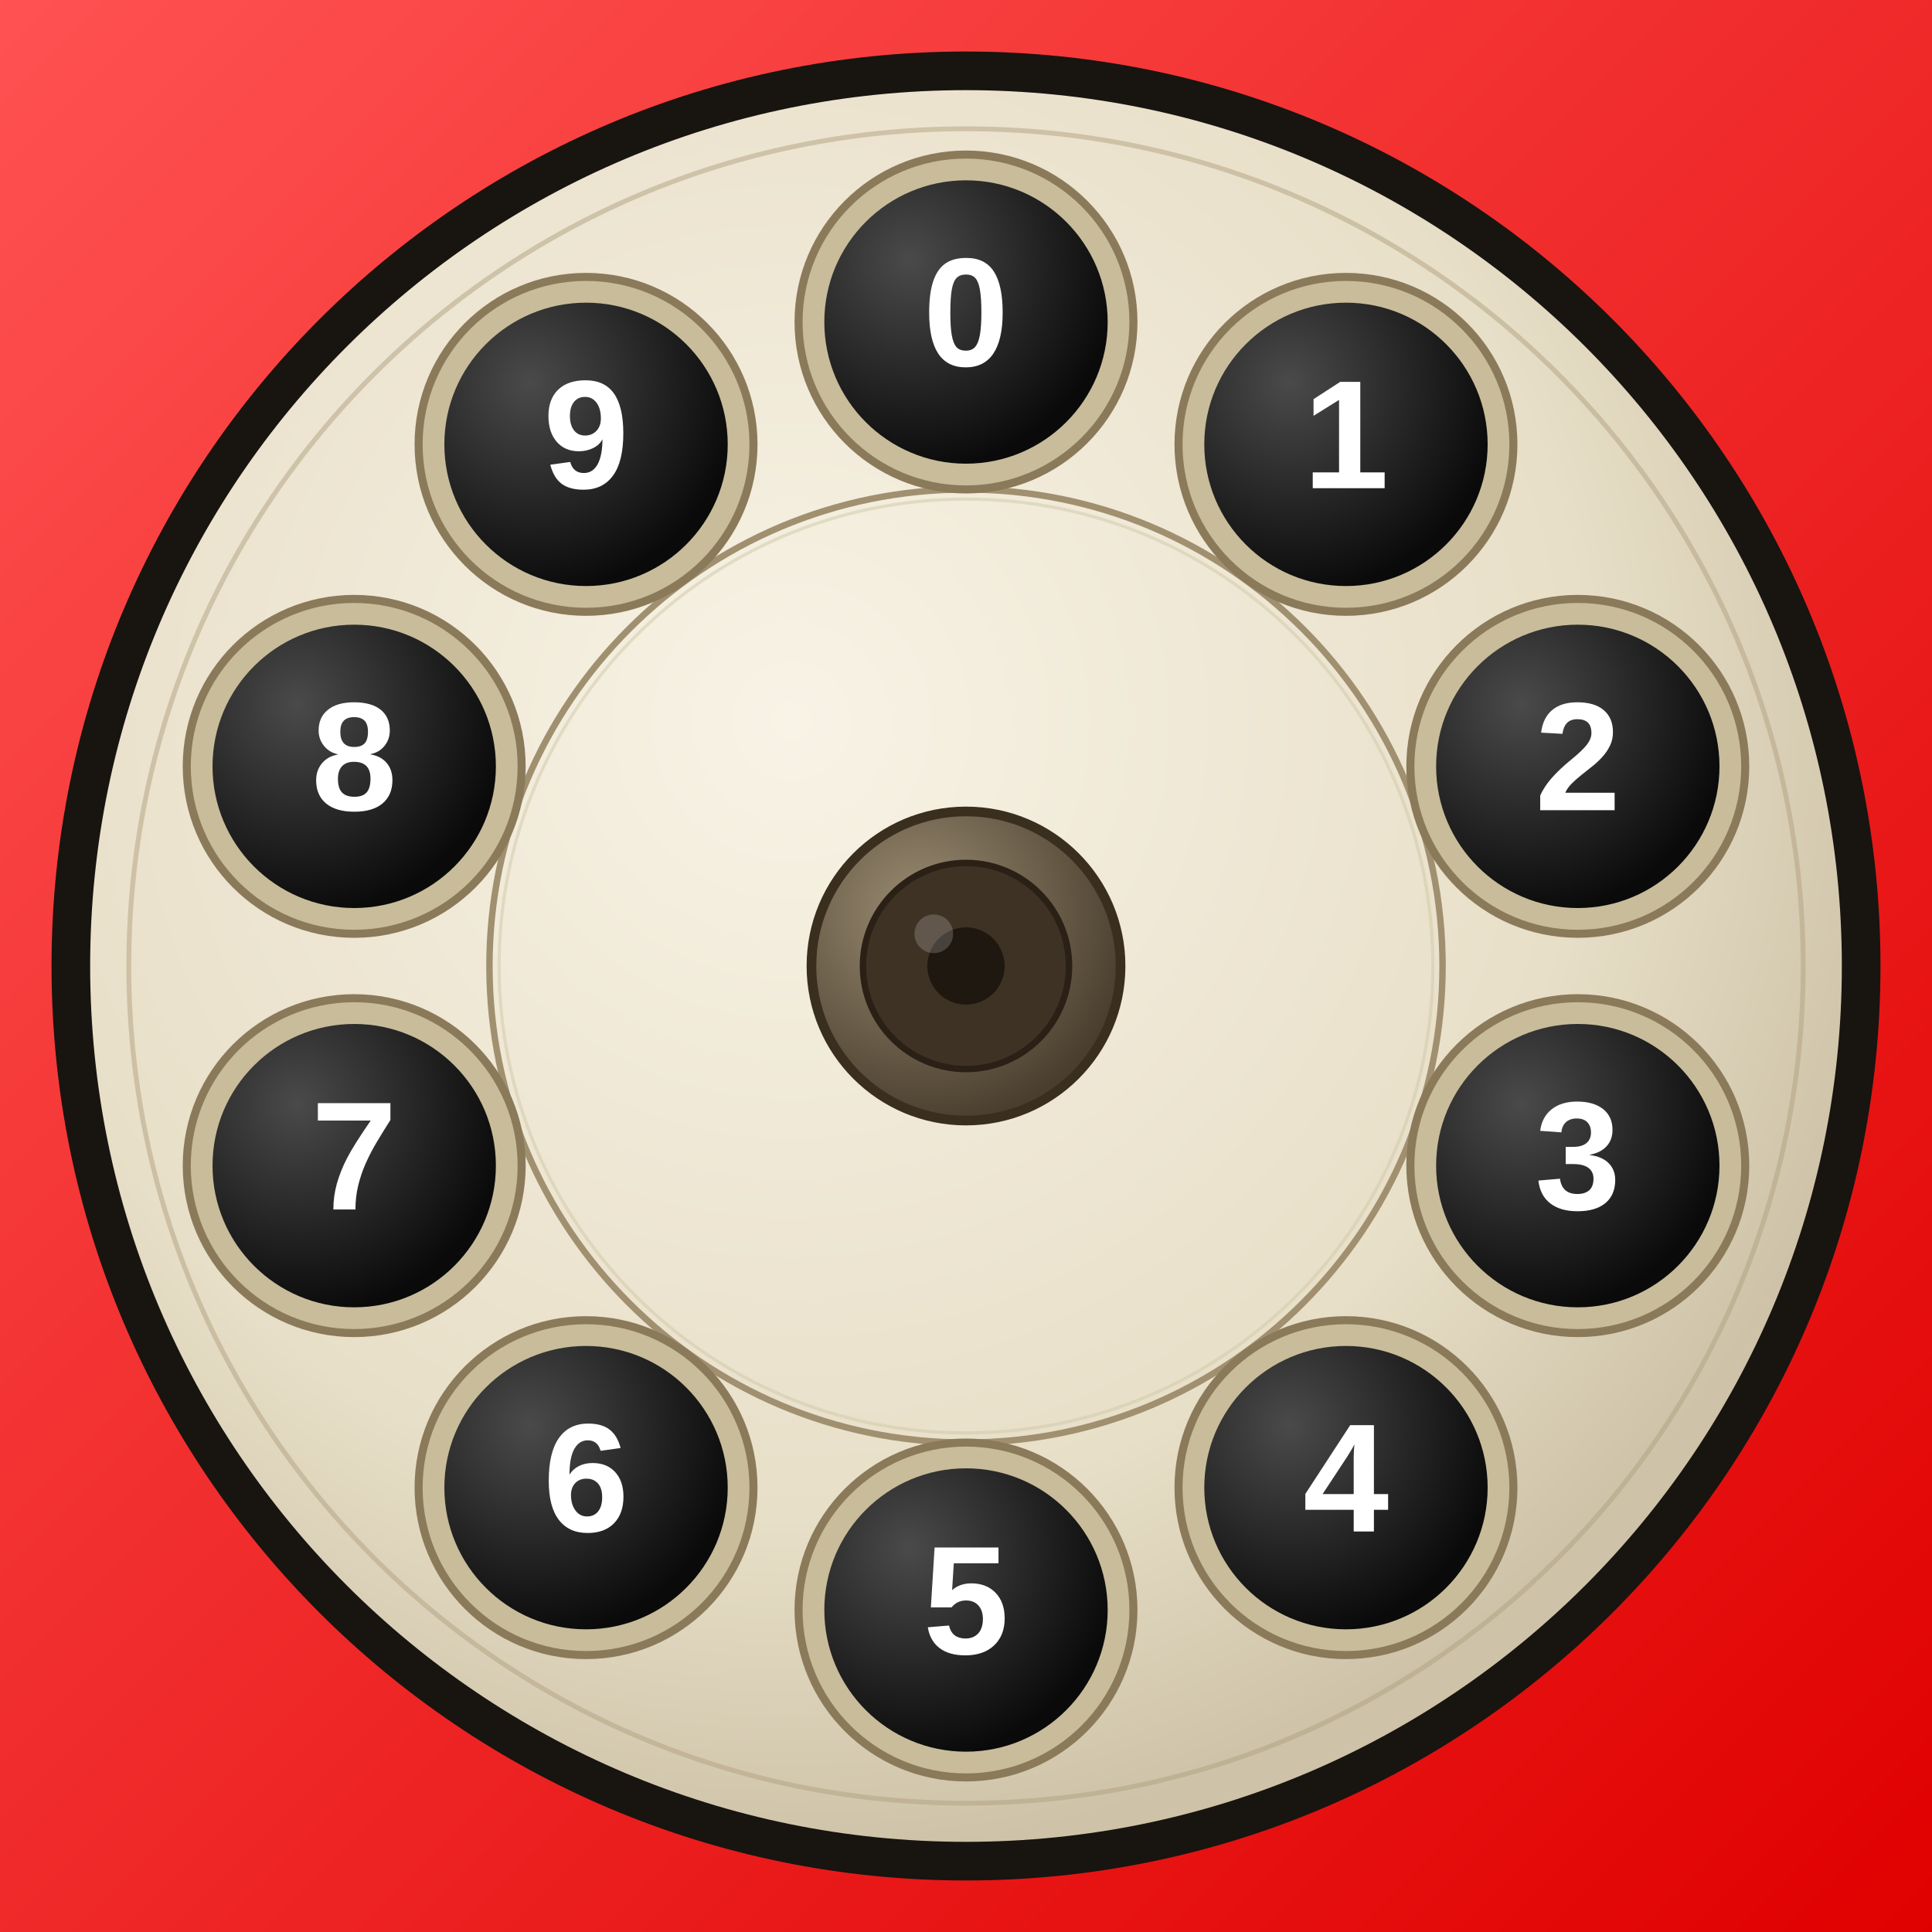
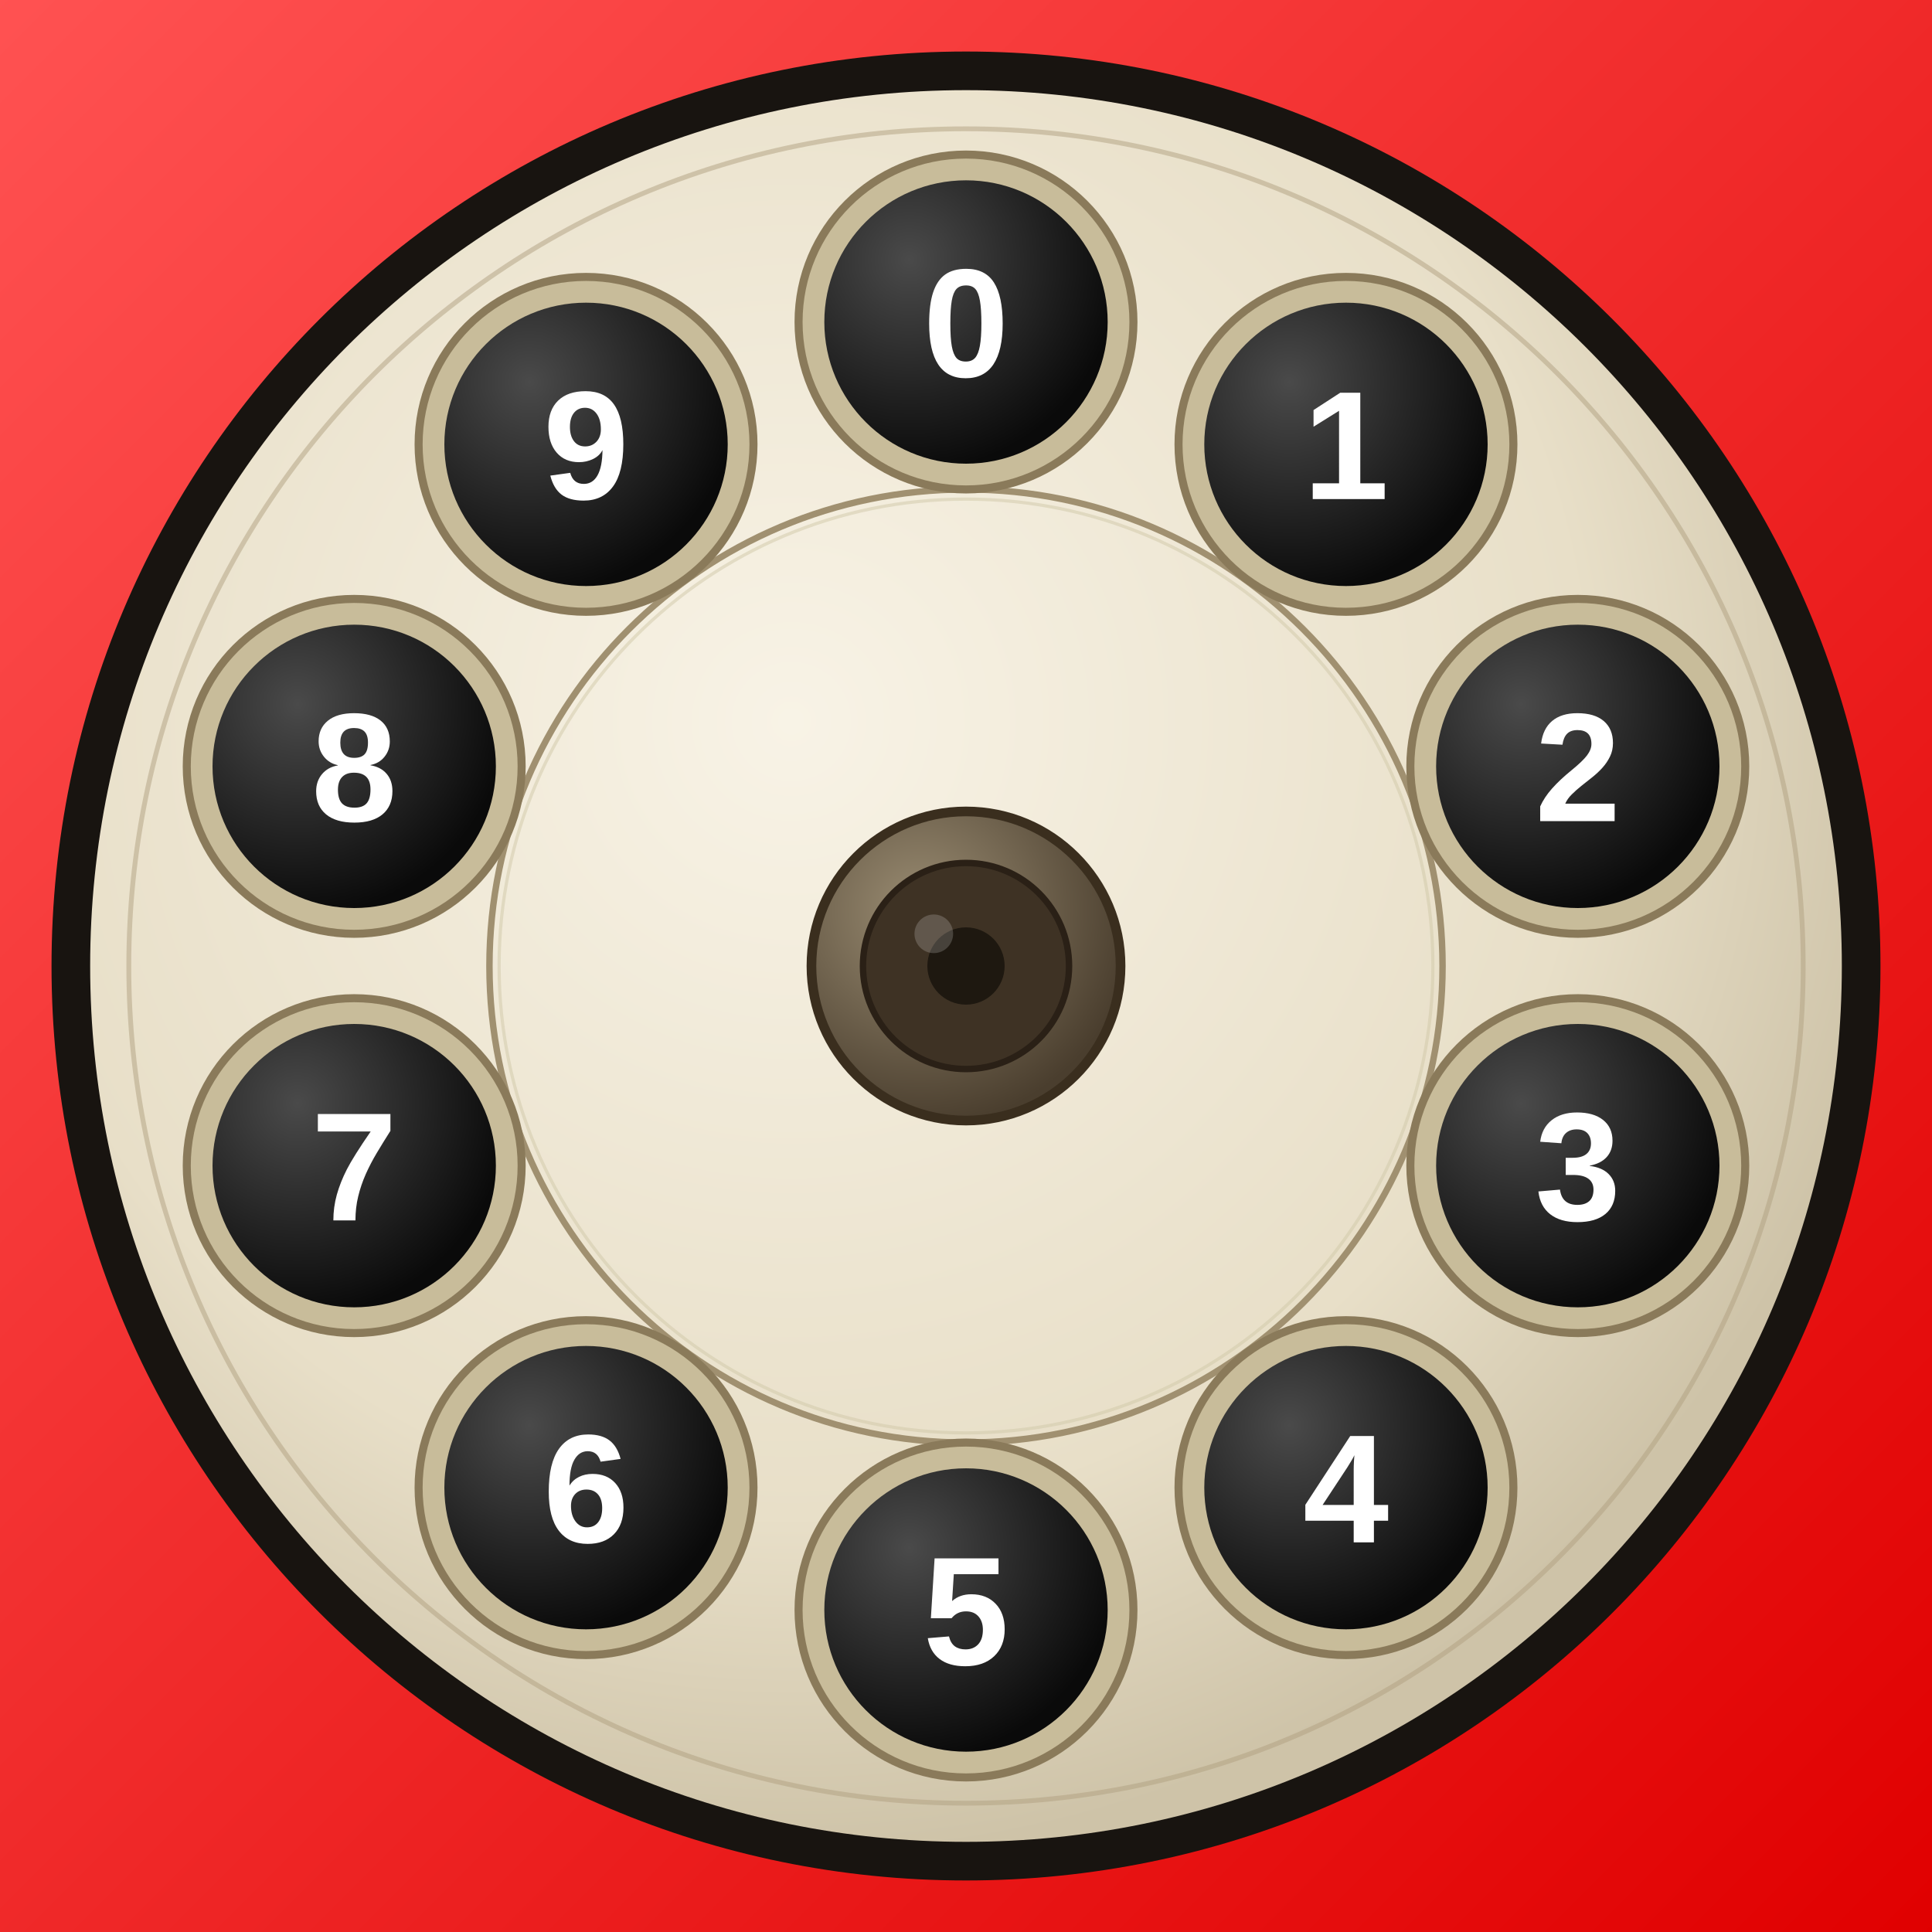
<svg xmlns="http://www.w3.org/2000/svg" width="600" height="600" viewBox="0 0 600 600">
  <defs>
    <linearGradient id="bg" x1="0%" y1="0%" x2="100%" y2="100%">
      <stop offset="0%" stop-color="#FF5252" />
      <stop offset="100%" stop-color="#E00000" />
    </linearGradient>
    <radialGradient id="dialFace" cx="40%" cy="36%" r="65%">
      <stop offset="0%" stop-color="#f8f3e6" />
      <stop offset="70%" stop-color="#e8dfc8" />
      <stop offset="100%" stop-color="#cec3a8" />
    </radialGradient>
    <radialGradient id="hubGrad" cx="35%" cy="32%" r="70%">
      <stop offset="0%" stop-color="#9a8c72" />
      <stop offset="100%" stop-color="#4a3e2e" />
    </radialGradient>
    <radialGradient id="holeGrad" cx="30%" cy="28%" r="75%">
      <stop offset="0%" stop-color="#4a4a4a" />
      <stop offset="100%" stop-color="#0a0a0a" />
    </radialGradient>
  </defs>
  <rect width="600" height="600" fill="url(#bg)" />
  <circle cx="300" cy="300" r="284" fill="#181410" />
  <circle cx="300" cy="300" r="272" fill="url(#dialFace)" />
  <circle cx="300" cy="300" r="260" fill="none" stroke="#b0a080" stroke-width="1.5" opacity="0.5" />
  <circle cx="300" cy="300" r="148" fill="none" stroke="#a09070" stroke-width="2" />
  <circle cx="300" cy="300" r="145" fill="none" stroke="#d0c8a8" stroke-width="1" opacity="0.5" />
  <circle cx="300" cy="100" r="52" fill="#c8bc9a" stroke="#8a7a5a" stroke-width="2.5" />
  <circle cx="300" cy="100" r="44" fill="url(#holeGrad)" />
-   <text x="300" y="100" text-anchor="middle" dominant-baseline="middle" font-size="48" font-weight="bold" font-family="Arial Black,Arial,Helvetica,sans-serif" fill="white">0</text>
+   <text x="300" y="117" text-anchor="middle" font-size="48" font-weight="bold" font-family="Arial Black,Arial,Helvetica,sans-serif" fill="white">0</text>
  <circle cx="418" cy="138" r="52" fill="#c8bc9a" stroke="#8a7a5a" stroke-width="2.5" />
  <circle cx="418" cy="138" r="44" fill="url(#holeGrad)" />
-   <text x="418" y="138" text-anchor="middle" dominant-baseline="middle" font-size="48" font-weight="bold" font-family="Arial Black,Arial,Helvetica,sans-serif" fill="white">1</text>
+   <text x="418" y="155" text-anchor="middle" font-size="48" font-weight="bold" font-family="Arial Black,Arial,Helvetica,sans-serif" fill="white">1</text>
  <circle cx="490" cy="238" r="52" fill="#c8bc9a" stroke="#8a7a5a" stroke-width="2.5" />
  <circle cx="490" cy="238" r="44" fill="url(#holeGrad)" />
-   <text x="490" y="238" text-anchor="middle" dominant-baseline="middle" font-size="48" font-weight="bold" font-family="Arial Black,Arial,Helvetica,sans-serif" fill="white">2</text>
+   <text x="490" y="255" text-anchor="middle" font-size="48" font-weight="bold" font-family="Arial Black,Arial,Helvetica,sans-serif" fill="white">2</text>
  <circle cx="490" cy="362" r="52" fill="#c8bc9a" stroke="#8a7a5a" stroke-width="2.5" />
  <circle cx="490" cy="362" r="44" fill="url(#holeGrad)" />
-   <text x="490" y="362" text-anchor="middle" dominant-baseline="middle" font-size="48" font-weight="bold" font-family="Arial Black,Arial,Helvetica,sans-serif" fill="white">3</text>
+   <text x="490" y="379" text-anchor="middle" font-size="48" font-weight="bold" font-family="Arial Black,Arial,Helvetica,sans-serif" fill="white">3</text>
  <circle cx="418" cy="462" r="52" fill="#c8bc9a" stroke="#8a7a5a" stroke-width="2.5" />
  <circle cx="418" cy="462" r="44" fill="url(#holeGrad)" />
-   <text x="418" y="462" text-anchor="middle" dominant-baseline="middle" font-size="48" font-weight="bold" font-family="Arial Black,Arial,Helvetica,sans-serif" fill="white">4</text>
+   <text x="418" y="479" text-anchor="middle" font-size="48" font-weight="bold" font-family="Arial Black,Arial,Helvetica,sans-serif" fill="white">4</text>
  <circle cx="300" cy="500" r="52" fill="#c8bc9a" stroke="#8a7a5a" stroke-width="2.5" />
  <circle cx="300" cy="500" r="44" fill="url(#holeGrad)" />
-   <text x="300" y="500" text-anchor="middle" dominant-baseline="middle" font-size="48" font-weight="bold" font-family="Arial Black,Arial,Helvetica,sans-serif" fill="white">5</text>
+   <text x="300" y="517" text-anchor="middle" font-size="48" font-weight="bold" font-family="Arial Black,Arial,Helvetica,sans-serif" fill="white">5</text>
  <circle cx="182" cy="462" r="52" fill="#c8bc9a" stroke="#8a7a5a" stroke-width="2.5" />
  <circle cx="182" cy="462" r="44" fill="url(#holeGrad)" />
-   <text x="182" y="462" text-anchor="middle" dominant-baseline="middle" font-size="48" font-weight="bold" font-family="Arial Black,Arial,Helvetica,sans-serif" fill="white">6</text>
+   <text x="182" y="479" text-anchor="middle" font-size="48" font-weight="bold" font-family="Arial Black,Arial,Helvetica,sans-serif" fill="white">6</text>
  <circle cx="110" cy="362" r="52" fill="#c8bc9a" stroke="#8a7a5a" stroke-width="2.5" />
  <circle cx="110" cy="362" r="44" fill="url(#holeGrad)" />
-   <text x="110" y="362" text-anchor="middle" dominant-baseline="middle" font-size="48" font-weight="bold" font-family="Arial Black,Arial,Helvetica,sans-serif" fill="white">7</text>
+   <text x="110" y="379" text-anchor="middle" font-size="48" font-weight="bold" font-family="Arial Black,Arial,Helvetica,sans-serif" fill="white">7</text>
  <circle cx="110" cy="238" r="52" fill="#c8bc9a" stroke="#8a7a5a" stroke-width="2.5" />
  <circle cx="110" cy="238" r="44" fill="url(#holeGrad)" />
-   <text x="110" y="238" text-anchor="middle" dominant-baseline="middle" font-size="48" font-weight="bold" font-family="Arial Black,Arial,Helvetica,sans-serif" fill="white">8</text>
+   <text x="110" y="255" text-anchor="middle" font-size="48" font-weight="bold" font-family="Arial Black,Arial,Helvetica,sans-serif" fill="white">8</text>
  <circle cx="182" cy="138" r="52" fill="#c8bc9a" stroke="#8a7a5a" stroke-width="2.5" />
  <circle cx="182" cy="138" r="44" fill="url(#holeGrad)" />
-   <text x="182" y="138" text-anchor="middle" dominant-baseline="middle" font-size="48" font-weight="bold" font-family="Arial Black,Arial,Helvetica,sans-serif" fill="white">9</text>
+   <text x="182" y="155" text-anchor="middle" font-size="48" font-weight="bold" font-family="Arial Black,Arial,Helvetica,sans-serif" fill="white">9</text>
  <circle cx="300" cy="300" r="48" fill="url(#hubGrad)" stroke="#3a2e1e" stroke-width="3" />
  <circle cx="300" cy="300" r="32" fill="#3e3224" stroke="#2a2016" stroke-width="2" />
  <circle cx="300" cy="300" r="12" fill="#1e1810" />
  <circle cx="290" cy="290" r="6" fill="rgba(255,255,255,0.18)" />
</svg>
